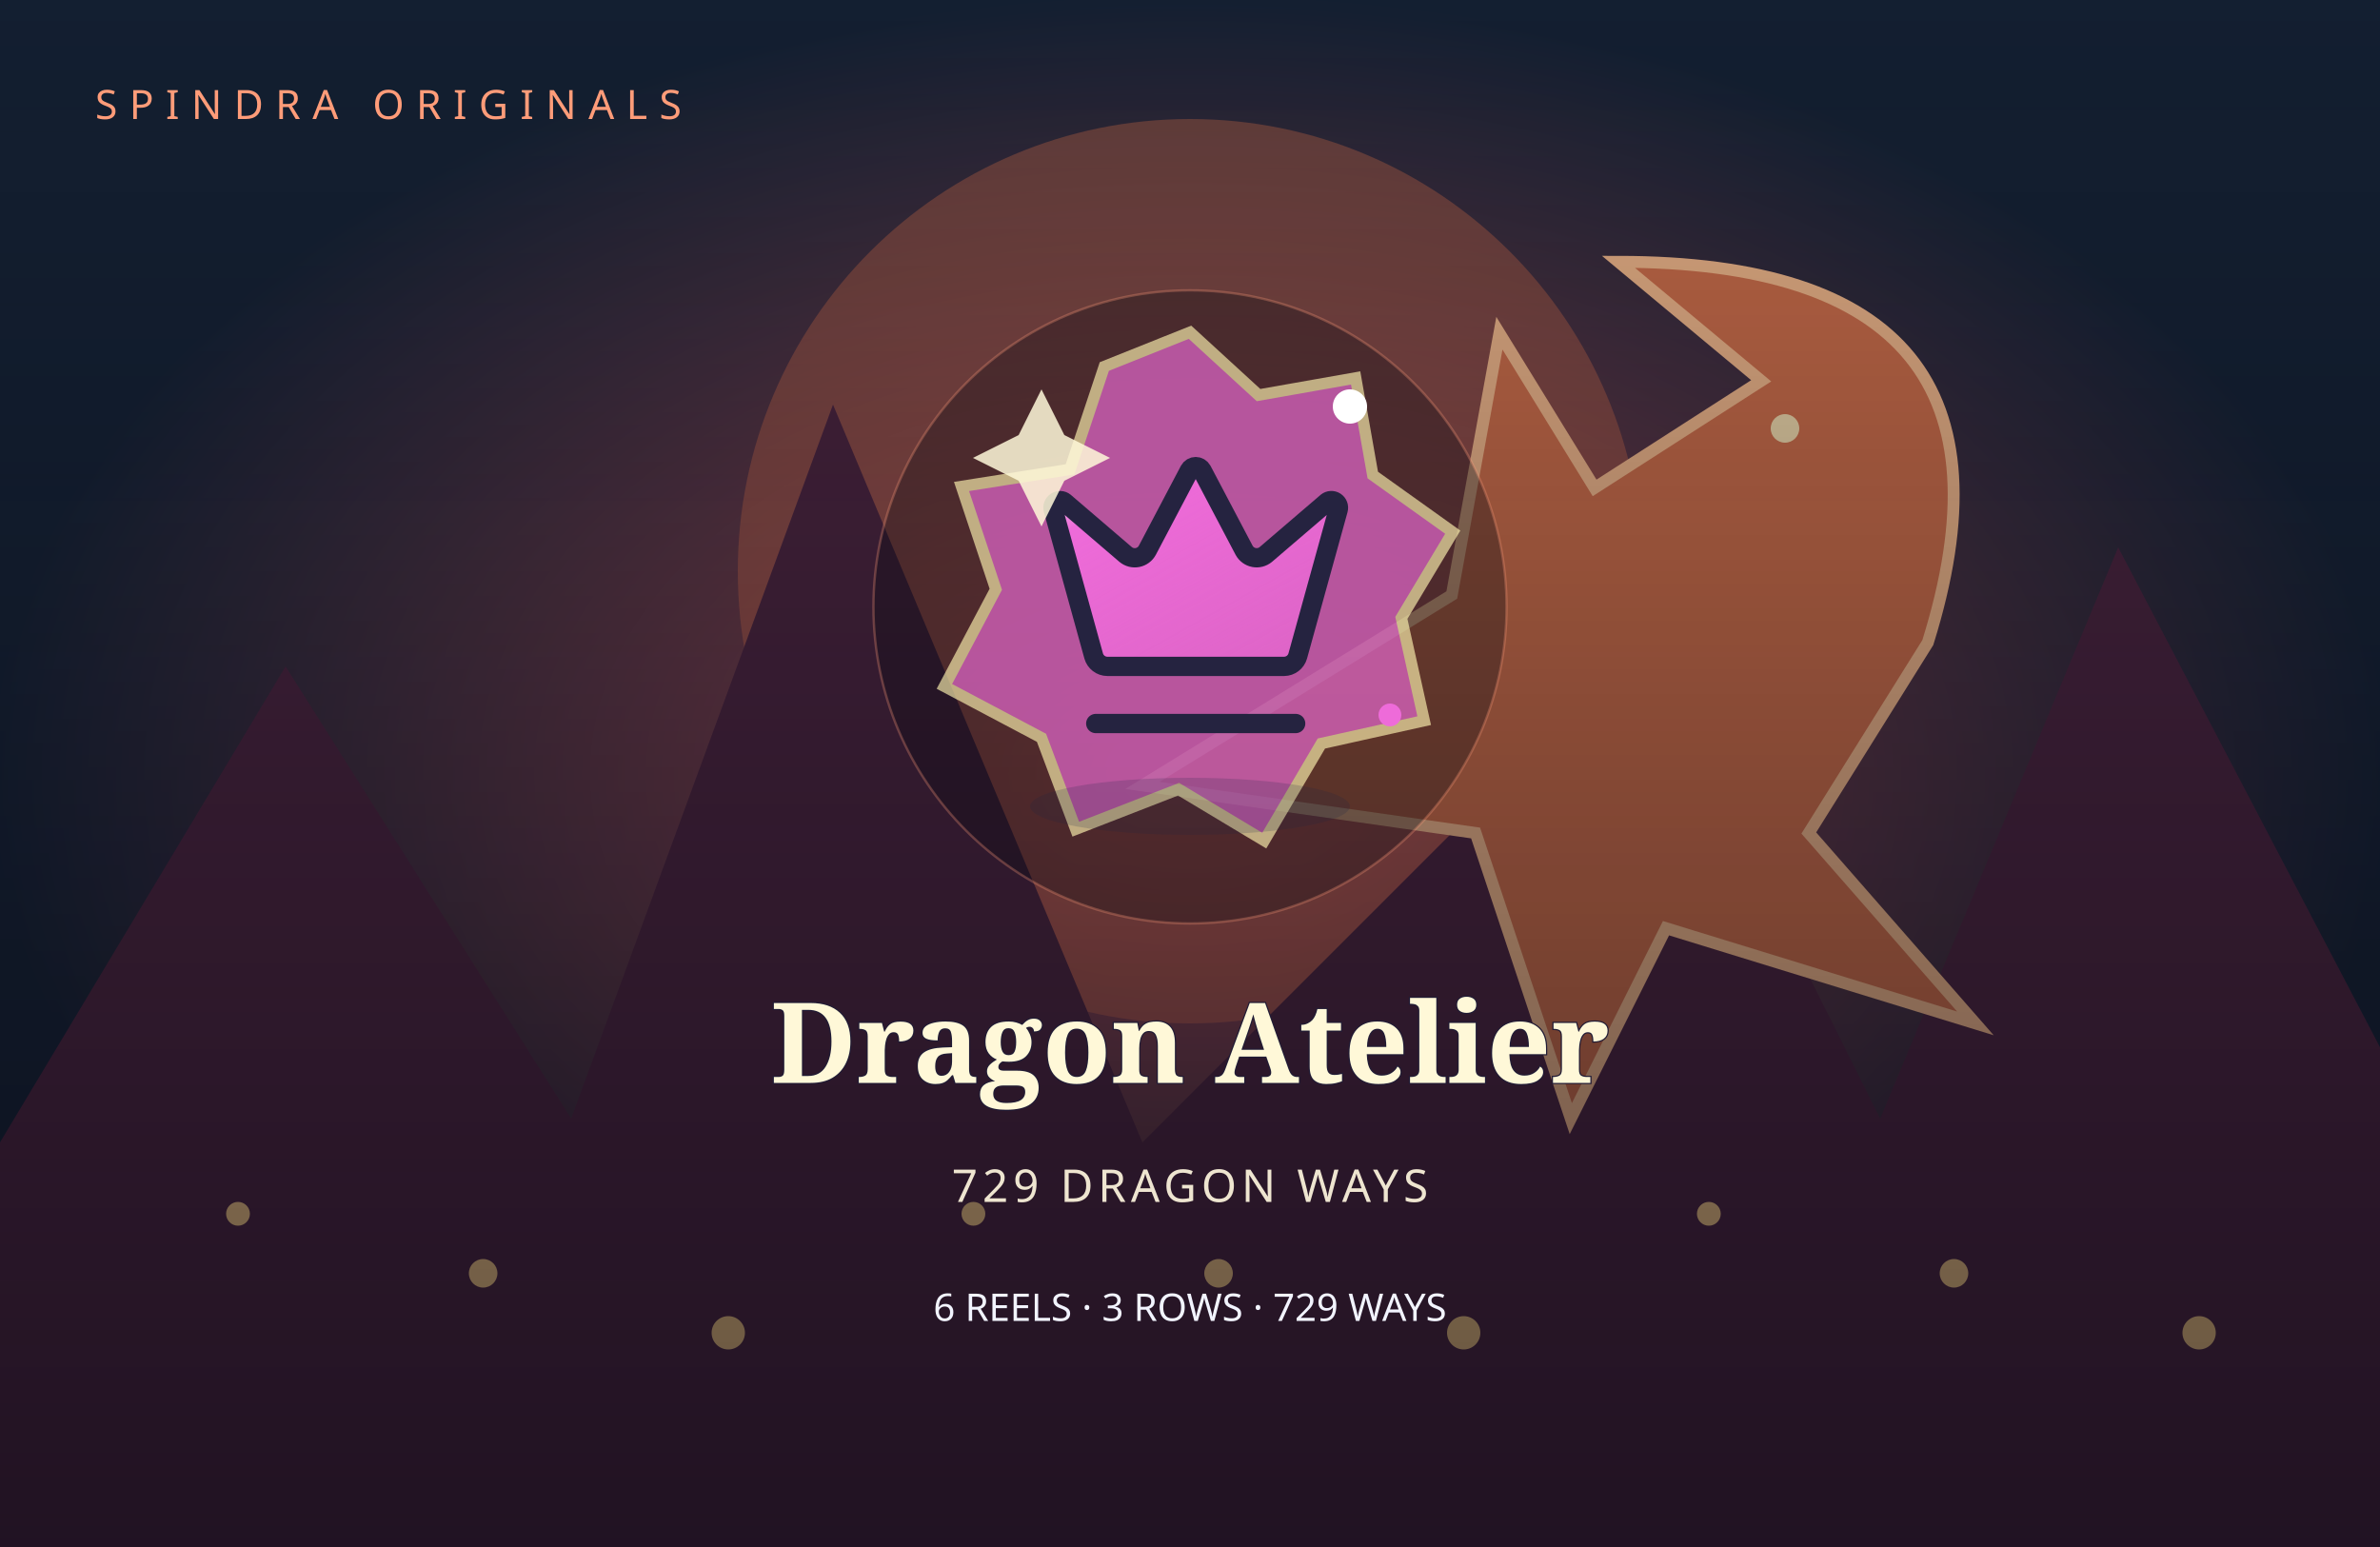
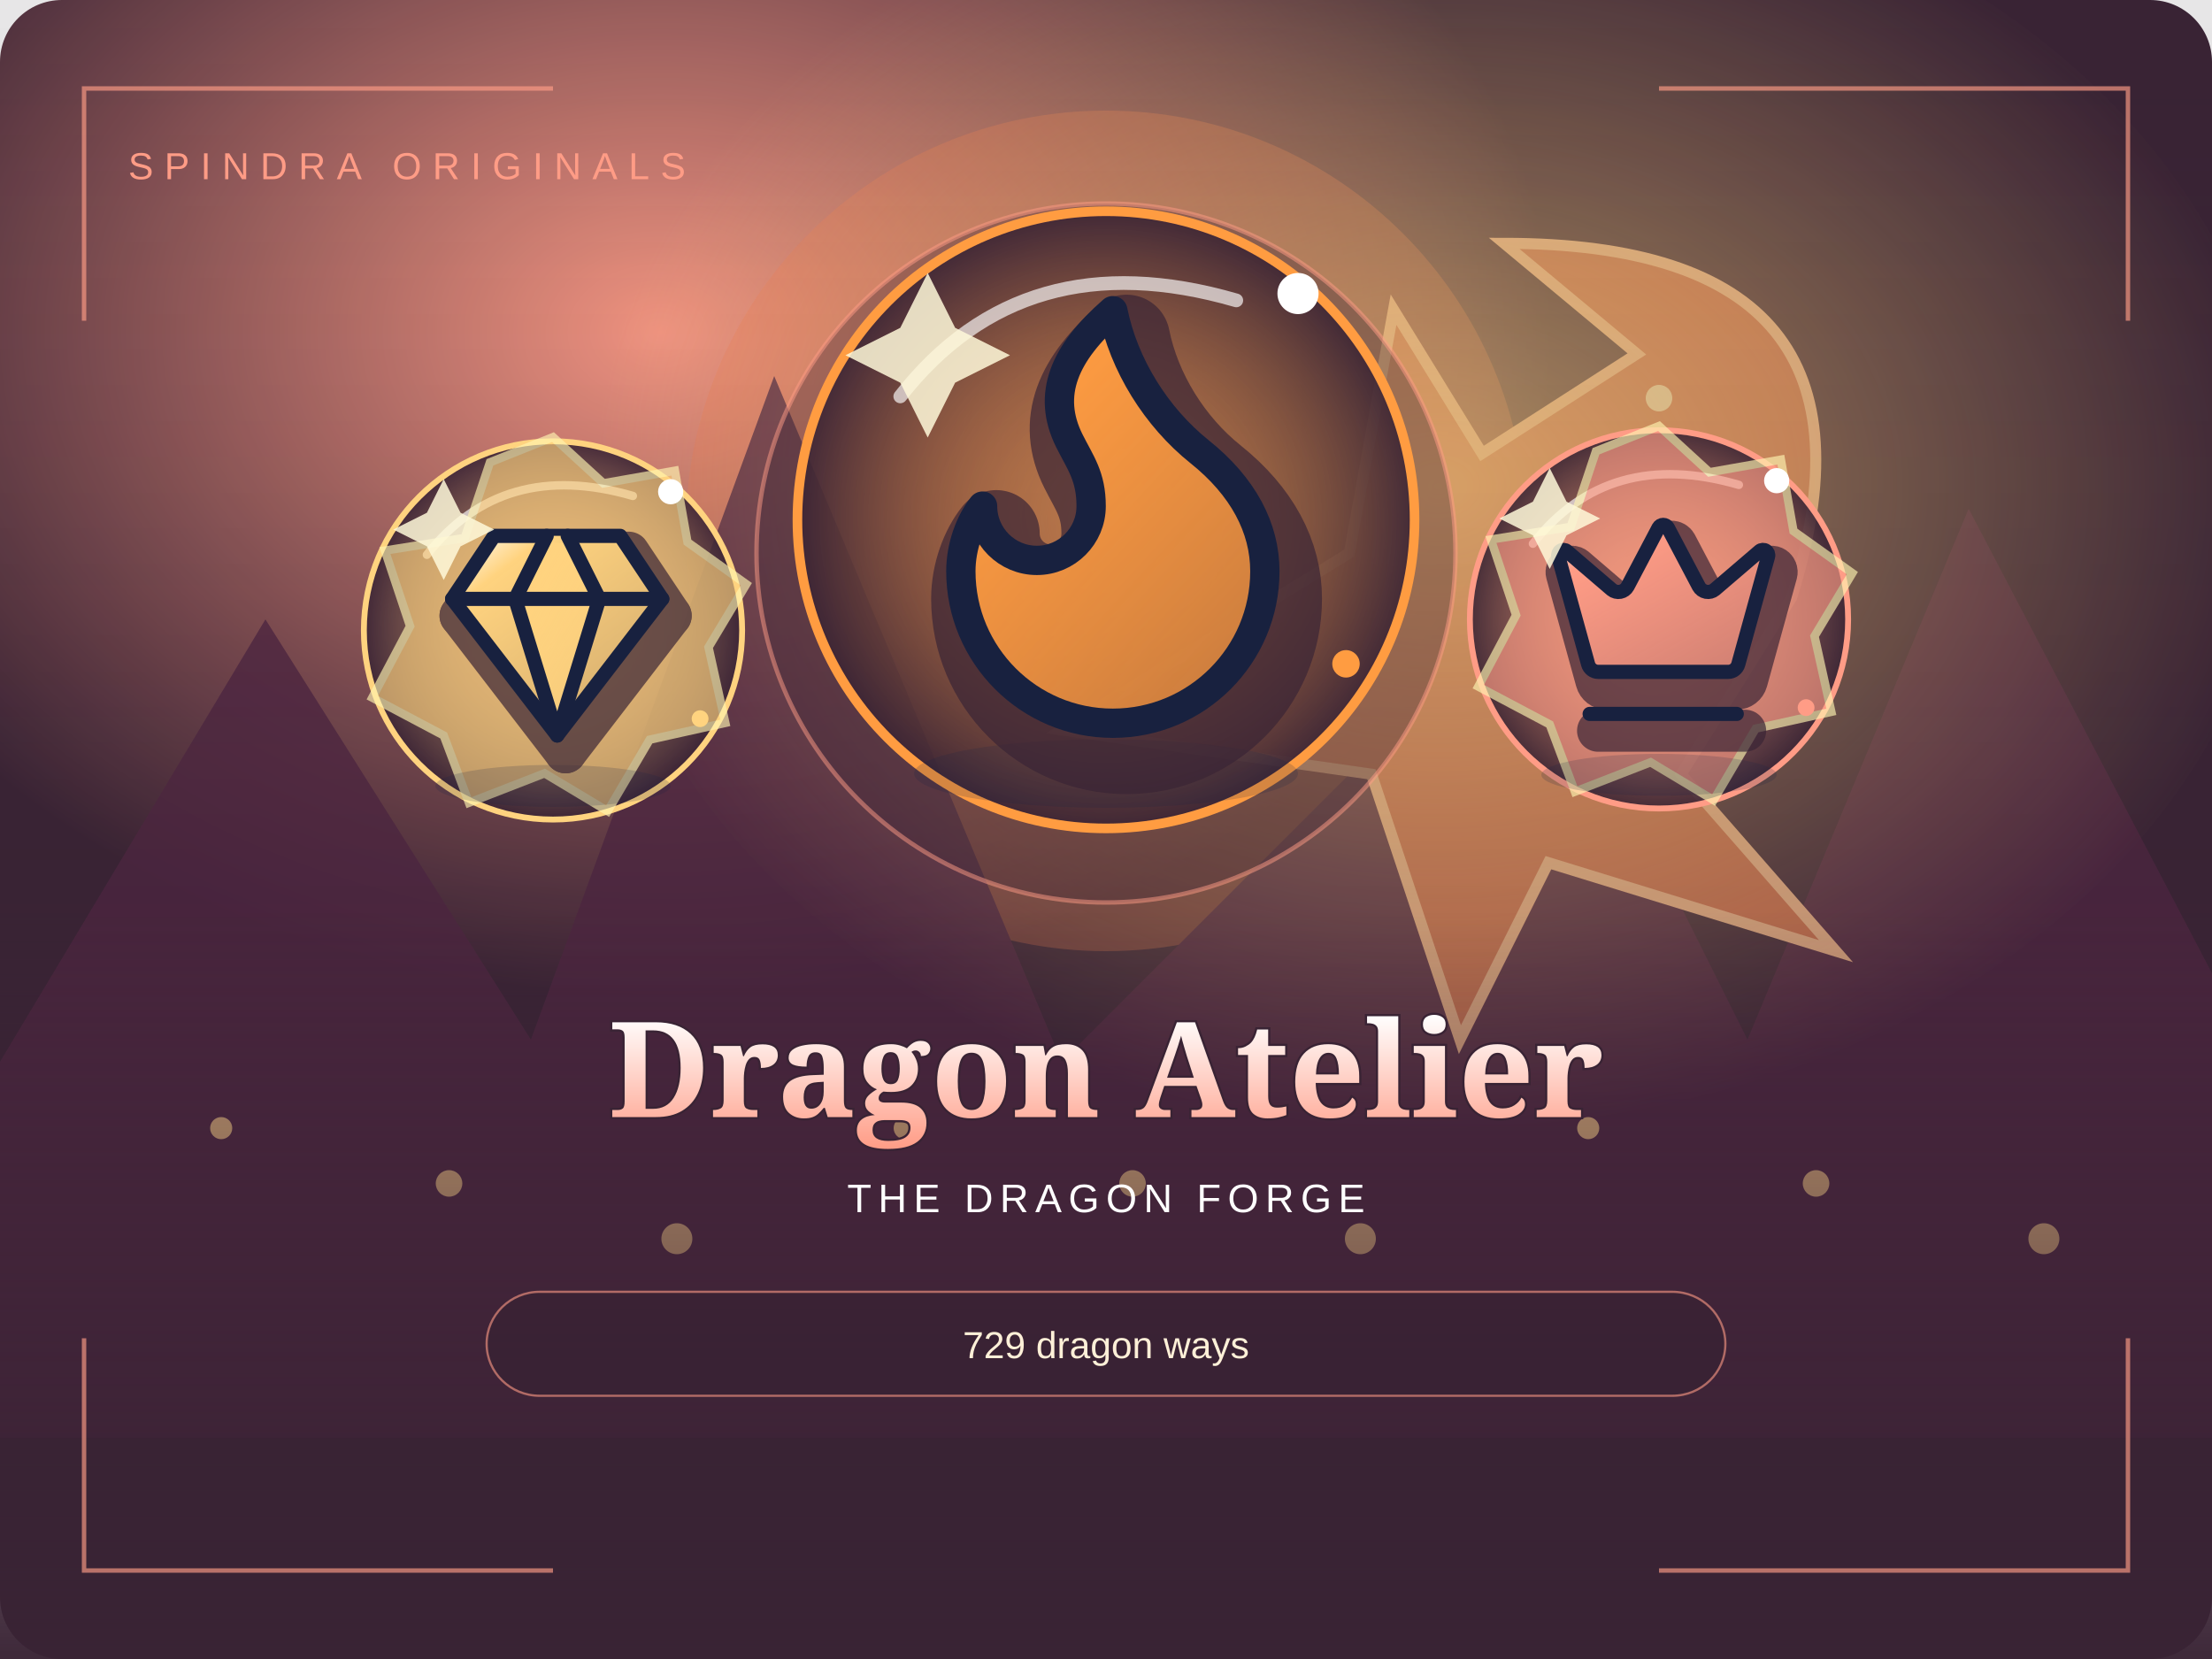
- <svg xmlns="http://www.w3.org/2000/svg" width="1000" height="650" viewBox="0 0 1000 650">
+ <svg xmlns="http://www.w3.org/2000/svg" width="1000" height="750" viewBox="0 0 1000 750">
  <defs>
-     <radialGradient id="bg">
-       <stop stop-color="#ac4e59" />
-       <stop offset="1" stop-color="#152336" />
+     <radialGradient id="cover-bg" cx=".3" cy=".2" r="1">
+       <stop stop-color="#ff9c86" />
+       <stop offset=".4" stop-color="#392334" />
+       <stop offset="1" stop-color="#392334" />
    </radialGradient>
-     <linearGradient id="shade" x2="0" y2="1">
-       <stop stop-color="#080812" stop-opacity=".15" />
-       <stop offset="1" stop-color="#080812" stop-opacity=".65" />
+     <radialGradient id="cover-halo">
+       <stop stop-color="#ffd37f" stop-opacity=".65" />
+       <stop offset="1" stop-color="#ffd37f" stop-opacity="0" />
+     </radialGradient>
+     <linearGradient id="cover-shade" x2="0" y2="1">
+       <stop stop-color="#392334" stop-opacity=".05" />
+       <stop offset=".55" stop-color="#392334" stop-opacity=".15" />
+       <stop offset="1" stop-color="#392334" stop-opacity=".97" />
+     </linearGradient>
+     <linearGradient id="title-ink" x2="0" y2="1">
+       <stop stop-color="#ffffff" />
+       <stop offset="1" stop-color="#ff9c86" />
    </linearGradient>
  </defs>
-   <rect width="1000" height="650" fill="url(#bg)" />
-   <svg x="0" y="0" width="1000" height="650" class="slot-scenery scenery-dragon" viewBox="0 0 1000 650" preserveAspectRatio="xMidYMid slice" aria-hidden="true">
-     <g>
-       <circle cx="500" cy="240" r="190" fill="#fa805055" />
-       <path d="M0 480L120 280L240 470L350 170L480 480L690 270L790 470L890 230L1000 440V650H0Z" fill="#4f2641" />
-       <path d="M680 110q180 0 130 160l-50 80l70 80l-130-40l-40 80l-40-120l-140-20l130-80l20-110l40 65l70-45Z" fill="#d9744c" stroke="#ffc291" stroke-width="5" />
-       <circle cx="750" cy="180" r="6" fill="#ffe7b5" />
-       <circle cx="100" cy="510" r="5" fill="#ffd08a" />
-       <circle cx="203" cy="535" r="6" fill="#ffd08a" />
-       <circle cx="306" cy="560" r="7" fill="#ffd08a" />
-       <circle cx="409" cy="510" r="5" fill="#ffd08a" />
-       <circle cx="512" cy="535" r="6" fill="#ffd08a" />
-       <circle cx="615" cy="560" r="7" fill="#ffd08a" />
-       <circle cx="718" cy="510" r="5" fill="#ffd08a" />
-       <circle cx="821" cy="535" r="6" fill="#ffd08a" />
-       <circle cx="924" cy="560" r="7" fill="#ffd08a" />
-     </g>
-   </svg>
-   <rect width="1000" height="650" fill="url(#shade)" />
-   <circle cx="500" cy="255" r="133" fill="#0a0a1455" stroke="#ff9c79" stroke-opacity=".3" />
-   <svg x="380" y="130" width="240" height="240" class="symbol-frame" viewBox="0 0 100 100" aria-hidden="true">
+   <rect width="1000" height="750" rx="28" fill="url(#cover-bg)" />
+   <g opacity=".8">
+     <svg x="0" y="0" width="1000" height="650" class="slot-scenery scenery-dragon" viewBox="0 0 1000 650" preserveAspectRatio="xMidYMid slice" aria-hidden="true">
+       <g>
+         <circle cx="500" cy="240" r="190" fill="#fa805055" />
+         <path d="M0 480L120 280L240 470L350 170L480 480L690 270L790 470L890 230L1000 440V650H0Z" fill="#4f2641" />
+         <path d="M680 110q180 0 130 160l-50 80l70 80l-130-40l-40 80l-40-120l-140-20l130-80l20-110l40 65l70-45Z" fill="#d9744c" stroke="#ffc291" stroke-width="5" />
+         <circle cx="750" cy="180" r="6" fill="#ffe7b5" />
+         <circle cx="100" cy="510" r="5" fill="#ffd08a" />
+         <circle cx="203" cy="535" r="6" fill="#ffd08a" />
+         <circle cx="306" cy="560" r="7" fill="#ffd08a" />
+         <circle cx="409" cy="510" r="5" fill="#ffd08a" />
+         <circle cx="512" cy="535" r="6" fill="#ffd08a" />
+         <circle cx="615" cy="560" r="7" fill="#ffd08a" />
+         <circle cx="718" cy="510" r="5" fill="#ffd08a" />
+         <circle cx="821" cy="535" r="6" fill="#ffd08a" />
+         <circle cx="924" cy="560" r="7" fill="#ffd08a" />
+       </g>
+     </svg>
+   </g>
+   <ellipse cx="650" cy="220" rx="380" ry="290" fill="url(#cover-halo)" />
+   <rect width="1000" height="750" fill="url(#cover-shade)" />
+   <path d="M38 145V40H250M750 40H962V145M38 605V710H250M750 710H962V605" fill="none" stroke="#ff9c86" stroke-width="2" opacity=".65" />
+   <circle cx="500" cy="250" r="158" fill="#392334" fill-opacity=".35" stroke="#ff9c86" stroke-width="2" stroke-opacity=".5" />
+   <svg x="155" y="190" width="190" height="190" class="symbol-frame" viewBox="0 0 100 100" aria-hidden="true">
    <defs>
-       <linearGradient id="R0" x1="0" y1="0" x2=".8" y2="1">
+       <radialGradient id="dragon-atelier-5-155-R0-medal">
+         <stop stop-color="#ffd37f" stop-opacity=".35" />
+         <stop offset="1" stop-color="#392334" stop-opacity=".9" />
+       </radialGradient>
+       <linearGradient id="dragon-atelier-5-155-R0" x1="0" y1="0" x2=".8" y2="1">
        <stop stop-color="#ffffff" />
-         <stop offset=".22" stop-color="#ee6bd9" />
-         <stop offset="1" stop-color="#ee6bd9" stop-opacity=".7" />
+         <stop offset=".22" stop-color="#ffd37f" />
+         <stop offset="1" stop-color="#ffd37f" stop-opacity=".7" />
      </linearGradient>
    </defs>
-     <path d="M50 4L62 15L79 12L82 29L96 39L87 54L91 72L73 76L63 93L48 84L30 91L24 75L7 66L16 49L10 31L29 28L35 10Z" fill="#ee6bd9" stroke="#fff4b1" stroke-width="2" opacity=".65" />
+     <circle cx="50" cy="50" r="45" fill="url(#dragon-atelier-5-155-R0-medal)" stroke="#ffd37f" stroke-width="1.4" />
+     <path d="M20 32Q38 9 69 18" fill="none" stroke="#ffffff" stroke-opacity=".65" stroke-width="2" stroke-linecap="round" />
+     <path d="M50 4L62 15L79 12L82 29L96 39L87 54L91 72L73 76L63 93L48 84L30 91L24 75L7 66L16 49L10 31L29 28L35 10Z" fill="#ffd37f" stroke="#fff4b1" stroke-width="2" opacity=".65" />
    <ellipse cx="50" cy="87" rx="28" ry="5" fill="#172243" opacity=".18" />
-     <svg width="60" height="60" viewBox="0 0 24 24" fill="url(#R0)" stroke="#252340" stroke-width="1.35" stroke-linecap="round" stroke-linejoin="round" class="lucide lucide-crown" x="21" y="20">
+     <svg width="60" height="60" viewBox="0 0 24 24" fill="#392334" stroke="#392334" stroke-width="4" stroke-linecap="round" stroke-linejoin="round" class="lucide lucide-gem" x="23" y="24" opacity=".7">
+       <path d="M6 3h12l4 6-10 13L2 9Z" />
+       <path d="M11 3 8 9l4 13 4-13-3-6" />
+       <path d="M2 9h20" />
+     </svg>
+     <svg width="60" height="60" viewBox="0 0 24 24" fill="url(#dragon-atelier-5-155-R0)" stroke="#18213f" stroke-width="1.35" stroke-linecap="round" stroke-linejoin="round" class="lucide lucide-gem" x="21" y="20">
+       <path d="M6 3h12l4 6-10 13L2 9Z" />
+       <path d="M11 3 8 9l4 13 4-13-3-6" />
+       <path d="M2 9h20" />
+     </svg>
+     <path d="M20 22L24 14L28 22L36 26L28 30L24 38L20 30L12 26Z" fill="#fff9d9" opacity=".85" />
+     <circle cx="78" cy="17" r="3" fill="#fff" />
+     <circle cx="85" cy="71" r="2" fill="#ffd37f" />
+   </svg>
+   <svg x="655" y="185" width="190" height="190" class="symbol-frame" viewBox="0 0 100 100" aria-hidden="true">
+     <defs>
+       <radialGradient id="dragon-atelier-6-655-R0-medal">
+         <stop stop-color="#ff9c86" stop-opacity=".35" />
+         <stop offset="1" stop-color="#392334" stop-opacity=".9" />
+       </radialGradient>
+       <linearGradient id="dragon-atelier-6-655-R0" x1="0" y1="0" x2=".8" y2="1">
+         <stop stop-color="#ffffff" />
+         <stop offset=".22" stop-color="#ff9c86" />
+         <stop offset="1" stop-color="#ff9c86" stop-opacity=".7" />
+       </linearGradient>
+     </defs>
+     <circle cx="50" cy="50" r="45" fill="url(#dragon-atelier-6-655-R0-medal)" stroke="#ff9c86" stroke-width="1.4" />
+     <path d="M20 32Q38 9 69 18" fill="none" stroke="#ffffff" stroke-opacity=".65" stroke-width="2" stroke-linecap="round" />
+     <path d="M50 4L62 15L79 12L82 29L96 39L87 54L91 72L73 76L63 93L48 84L30 91L24 75L7 66L16 49L10 31L29 28L35 10Z" fill="#ff9c86" stroke="#fff4b1" stroke-width="2" opacity=".65" />
+     <ellipse cx="50" cy="87" rx="28" ry="5" fill="#172243" opacity=".18" />
+     <svg width="60" height="60" viewBox="0 0 24 24" fill="#392334" stroke="#392334" stroke-width="4" stroke-linecap="round" stroke-linejoin="round" class="lucide lucide-crown" x="23" y="24" opacity=".7">
+       <path d="M11.562 3.266a.5.5 0 0 1 .876 0L15.39 8.87a1 1 0 0 0 1.516.294L21.183 5.5a.5.5 0 0 1 .798.519l-2.834 10.246a1 1 0 0 1-.956.734H5.81a1 1 0 0 1-.957-.734L2.02 6.02a.5.5 0 0 1 .798-.519l4.276 3.664a1 1 0 0 0 1.516-.294z" />
+       <path d="M5 21h14" />
+     </svg>
+     <svg width="60" height="60" viewBox="0 0 24 24" fill="url(#dragon-atelier-6-655-R0)" stroke="#18213f" stroke-width="1.35" stroke-linecap="round" stroke-linejoin="round" class="lucide lucide-crown" x="21" y="20">
      <path d="M11.562 3.266a.5.5 0 0 1 .876 0L15.39 8.87a1 1 0 0 0 1.516.294L21.183 5.5a.5.5 0 0 1 .798.519l-2.834 10.246a1 1 0 0 1-.956.734H5.81a1 1 0 0 1-.957-.734L2.02 6.02a.5.5 0 0 1 .798-.519l4.276 3.664a1 1 0 0 0 1.516-.294z" />
      <path d="M5 21h14" />
    </svg>
    <path d="M20 22L24 14L28 22L36 26L28 30L24 38L20 30L12 26Z" fill="#fff9d9" opacity=".85" />
    <circle cx="78" cy="17" r="3" fill="#fff" />
-     <circle cx="85" cy="71" r="2" fill="#ee6bd9" />
+     <circle cx="85" cy="71" r="2" fill="#ff9c86" />
  </svg>
-   <text x="40" y="50" fill="#ff9c79" font-size="17" font-family="sans-serif" letter-spacing="5">SPINDRA ORIGINALS</text>
-   <text x="500" y="455" text-anchor="middle" fill="#fff8d8" stroke="#201b35" stroke-width="1" paint-order="stroke" font-size="47" font-family="Georgia,serif" font-weight="bold">Dragon Atelier</text>
-   <text x="500" y="505" text-anchor="middle" fill="#eee5d0" font-size="19" font-family="sans-serif" letter-spacing="2">729 DRAGON WAYS</text>
-   <text x="500" y="555" text-anchor="middle" fill="#f2f4ff" font-size="16" font-family="sans-serif">6 REELS · 3 ROWS · 729 WAYS</text>
+   <svg x="345" y="80" width="310" height="310" class="symbol-frame" viewBox="0 0 100 100" aria-hidden="true">
+     <defs>
+       <radialGradient id="dragon-atelier-0-345-R0-medal">
+         <stop stop-color="#ff9c41" stop-opacity=".35" />
+         <stop offset="1" stop-color="#392334" stop-opacity=".9" />
+       </radialGradient>
+       <linearGradient id="dragon-atelier-0-345-R0" x1="0" y1="0" x2=".8" y2="1">
+         <stop stop-color="#ffffff" />
+         <stop offset=".22" stop-color="#ff9c41" />
+         <stop offset="1" stop-color="#ff9c41" stop-opacity=".7" />
+       </linearGradient>
+     </defs>
+     <circle cx="50" cy="50" r="45" fill="url(#dragon-atelier-0-345-R0-medal)" stroke="#ff9c41" stroke-width="1.4" />
+     <path d="M20 32Q38 9 69 18" fill="none" stroke="#ffffff" stroke-opacity=".65" stroke-width="2" stroke-linecap="round" />
+     <ellipse cx="50" cy="87" rx="28" ry="5" fill="#172243" opacity=".18" />
+     <svg width="76" height="76" viewBox="0 0 24 24" fill="#392334" stroke="#392334" stroke-width="4" stroke-linecap="round" stroke-linejoin="round" class="lucide lucide-flame" x="15" y="14" opacity=".7">
+       <path d="M8.5 14.5A2.5 2.5 0 0 0 11 12c0-1.38-.5-2-1-3-1.072-2.143-.224-4.054 2-6 .5 2.5 2 4.9 4 6.5 2 1.6 3 3.5 3 5.5a7 7 0 1 1-14 0c0-1.153.433-2.294 1-3a2.5 2.5 0 0 0 2.5 2.5z" />
+     </svg>
+     <svg width="76" height="76" viewBox="0 0 24 24" fill="url(#dragon-atelier-0-345-R0)" stroke="#18213f" stroke-width="1.35" stroke-linecap="round" stroke-linejoin="round" class="lucide lucide-flame" x="13" y="10">
+       <path d="M8.5 14.5A2.5 2.5 0 0 0 11 12c0-1.38-.5-2-1-3-1.072-2.143-.224-4.054 2-6 .5 2.5 2 4.9 4 6.5 2 1.6 3 3.5 3 5.5a7 7 0 1 1-14 0c0-1.153.433-2.294 1-3a2.5 2.5 0 0 0 2.5 2.5z" />
+     </svg>
+     <path d="M20 22L24 14L28 22L36 26L28 30L24 38L20 30L12 26Z" fill="#fff9d9" opacity=".85" />
+     <circle cx="78" cy="17" r="3" fill="#fff" />
+     <circle cx="85" cy="71" r="2" fill="#ff9c41" />
+   </svg>
+   <text x="58" y="81" fill="#ff9c86" font-size="17" font-family="Arial,sans-serif" letter-spacing="5">SPINDRA ORIGINALS</text>
+   <text x="500" y="505" text-anchor="middle" fill="url(#title-ink)" stroke="#392334" stroke-width="2" paint-order="stroke" font-size="60" font-family="Georgia,serif" font-weight="900">Dragon Atelier</text>
+   <text x="500" y="548" text-anchor="middle" fill="#fff" font-size="18" font-family="Arial,sans-serif" letter-spacing="3">THE DRAGON FORGE</text>
+   <rect x="220" y="584" width="560" height="47" rx="24" fill="#392334" fill-opacity=".85" stroke="#ff9c86" stroke-opacity=".6" />
+   <text x="500" y="614" text-anchor="middle" fill="#fff0d8" font-size="17" font-family="Arial,sans-serif">729 dragon ways</text>
</svg>
